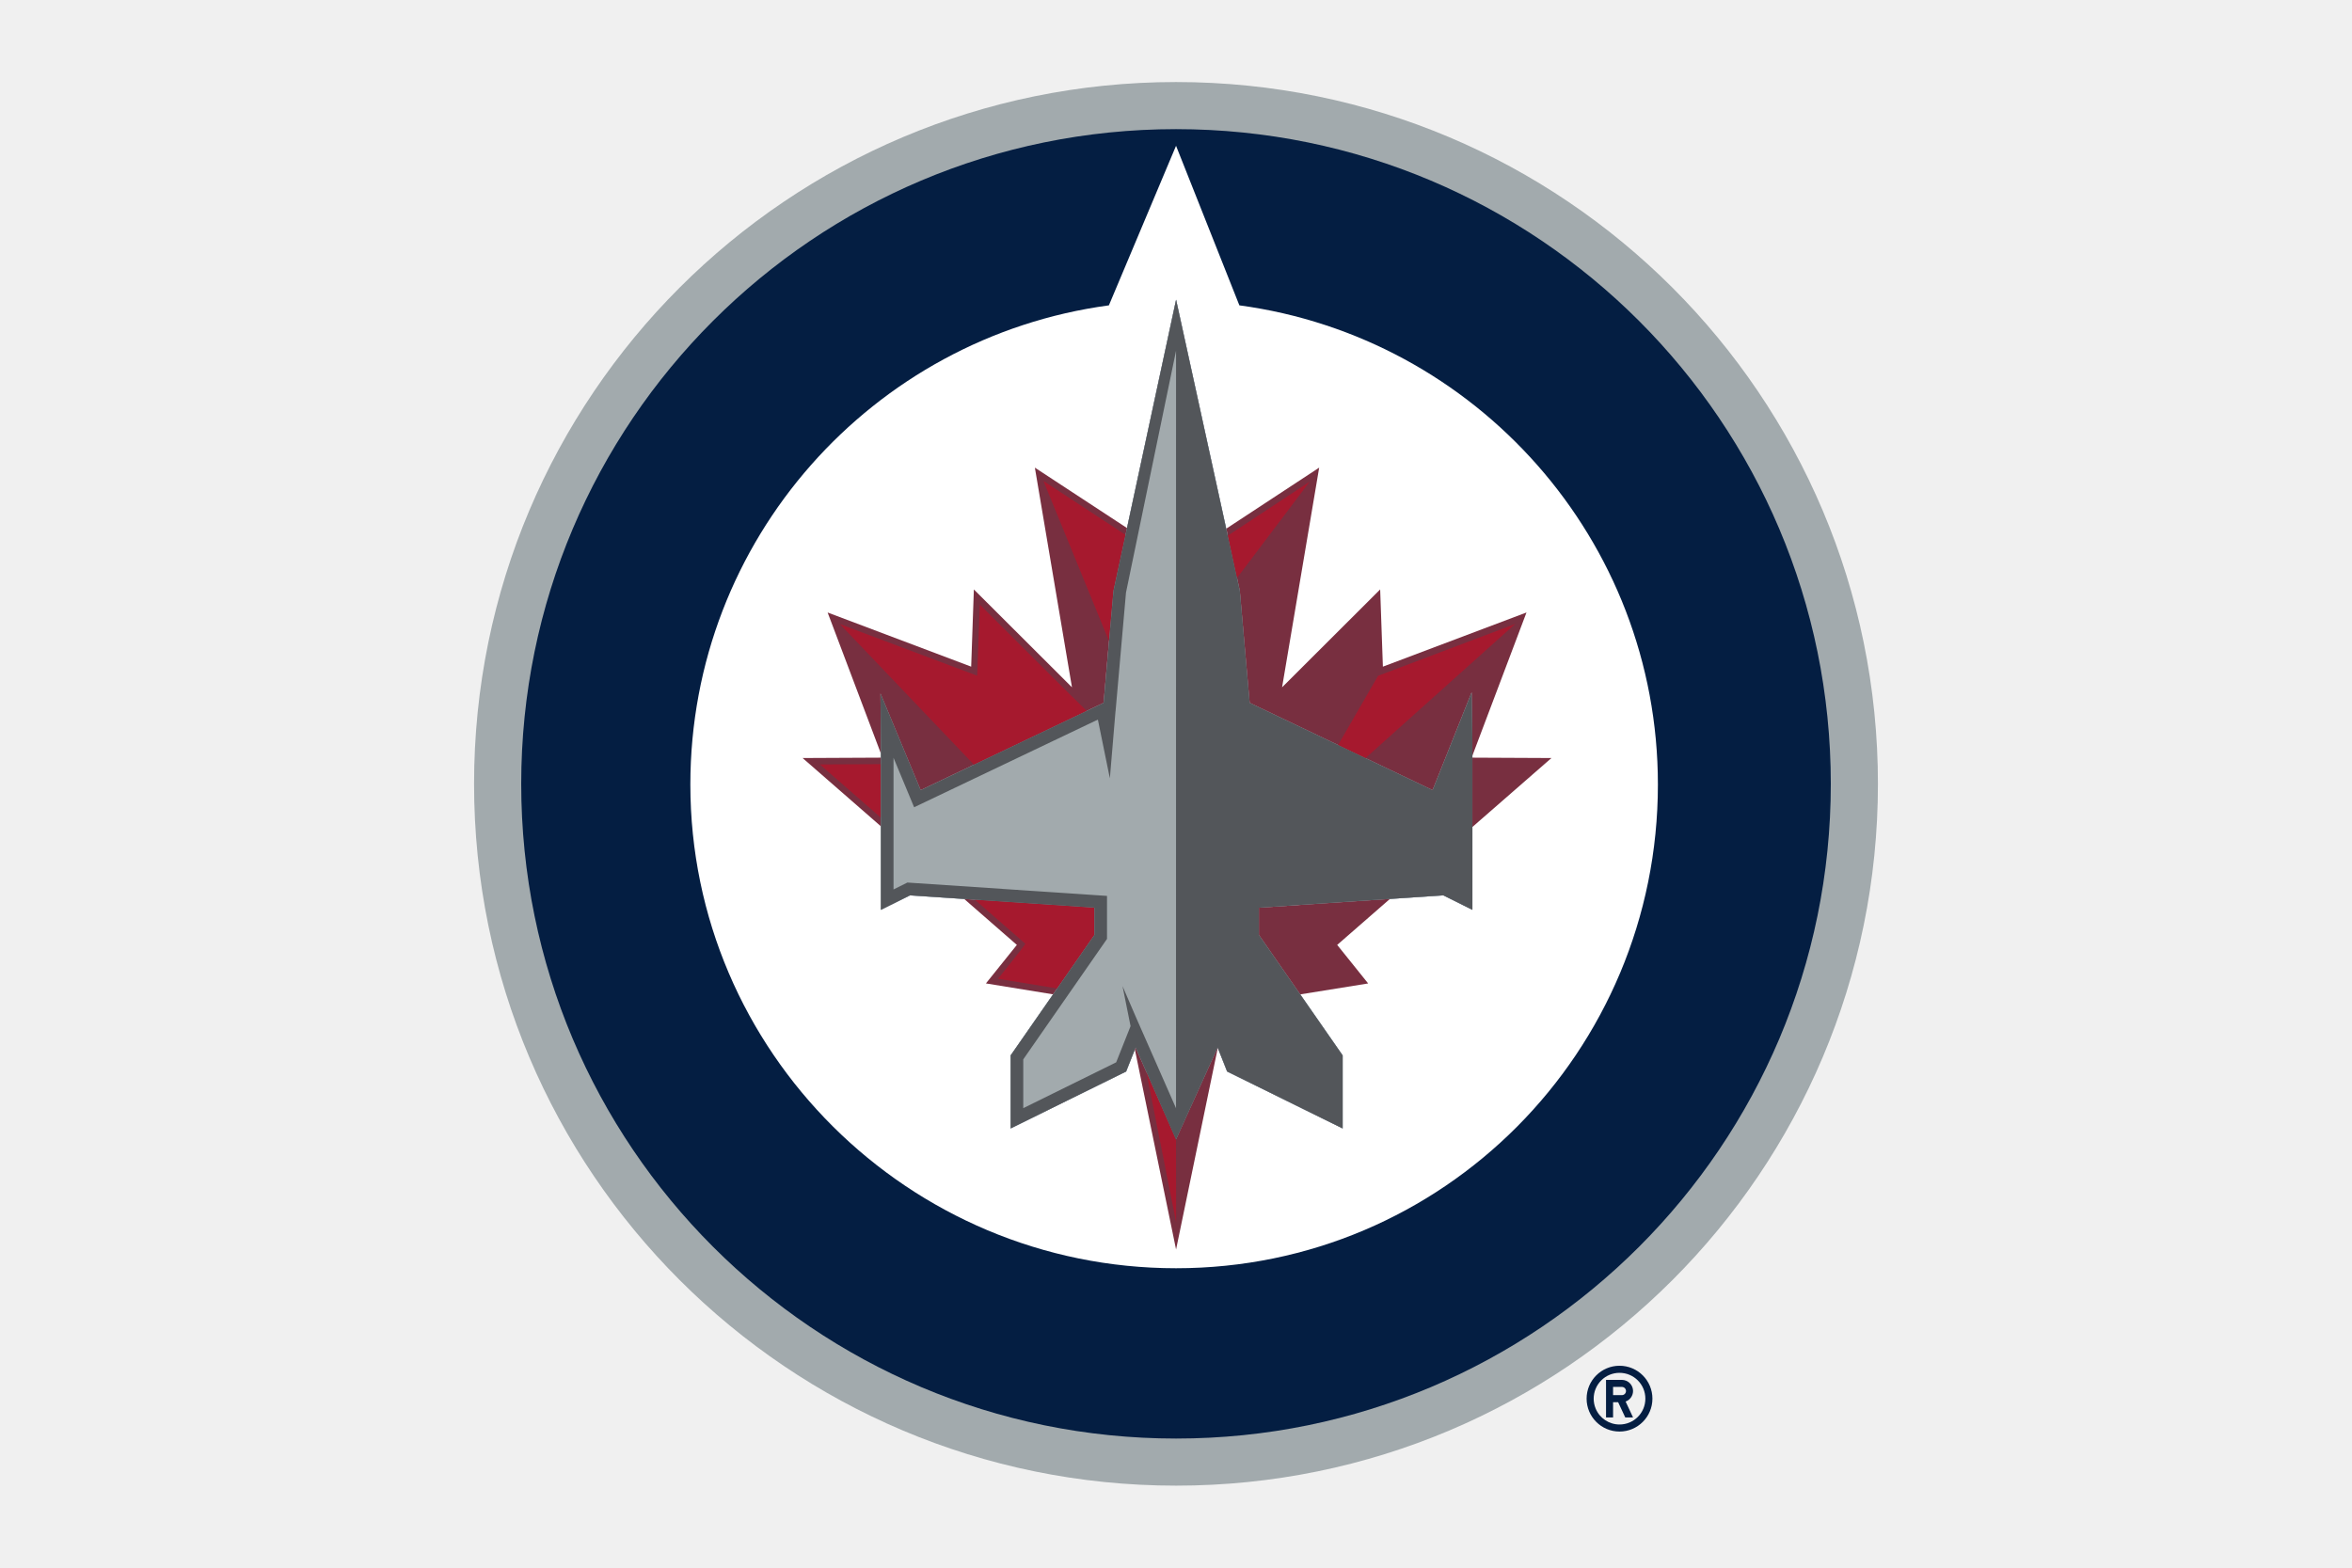
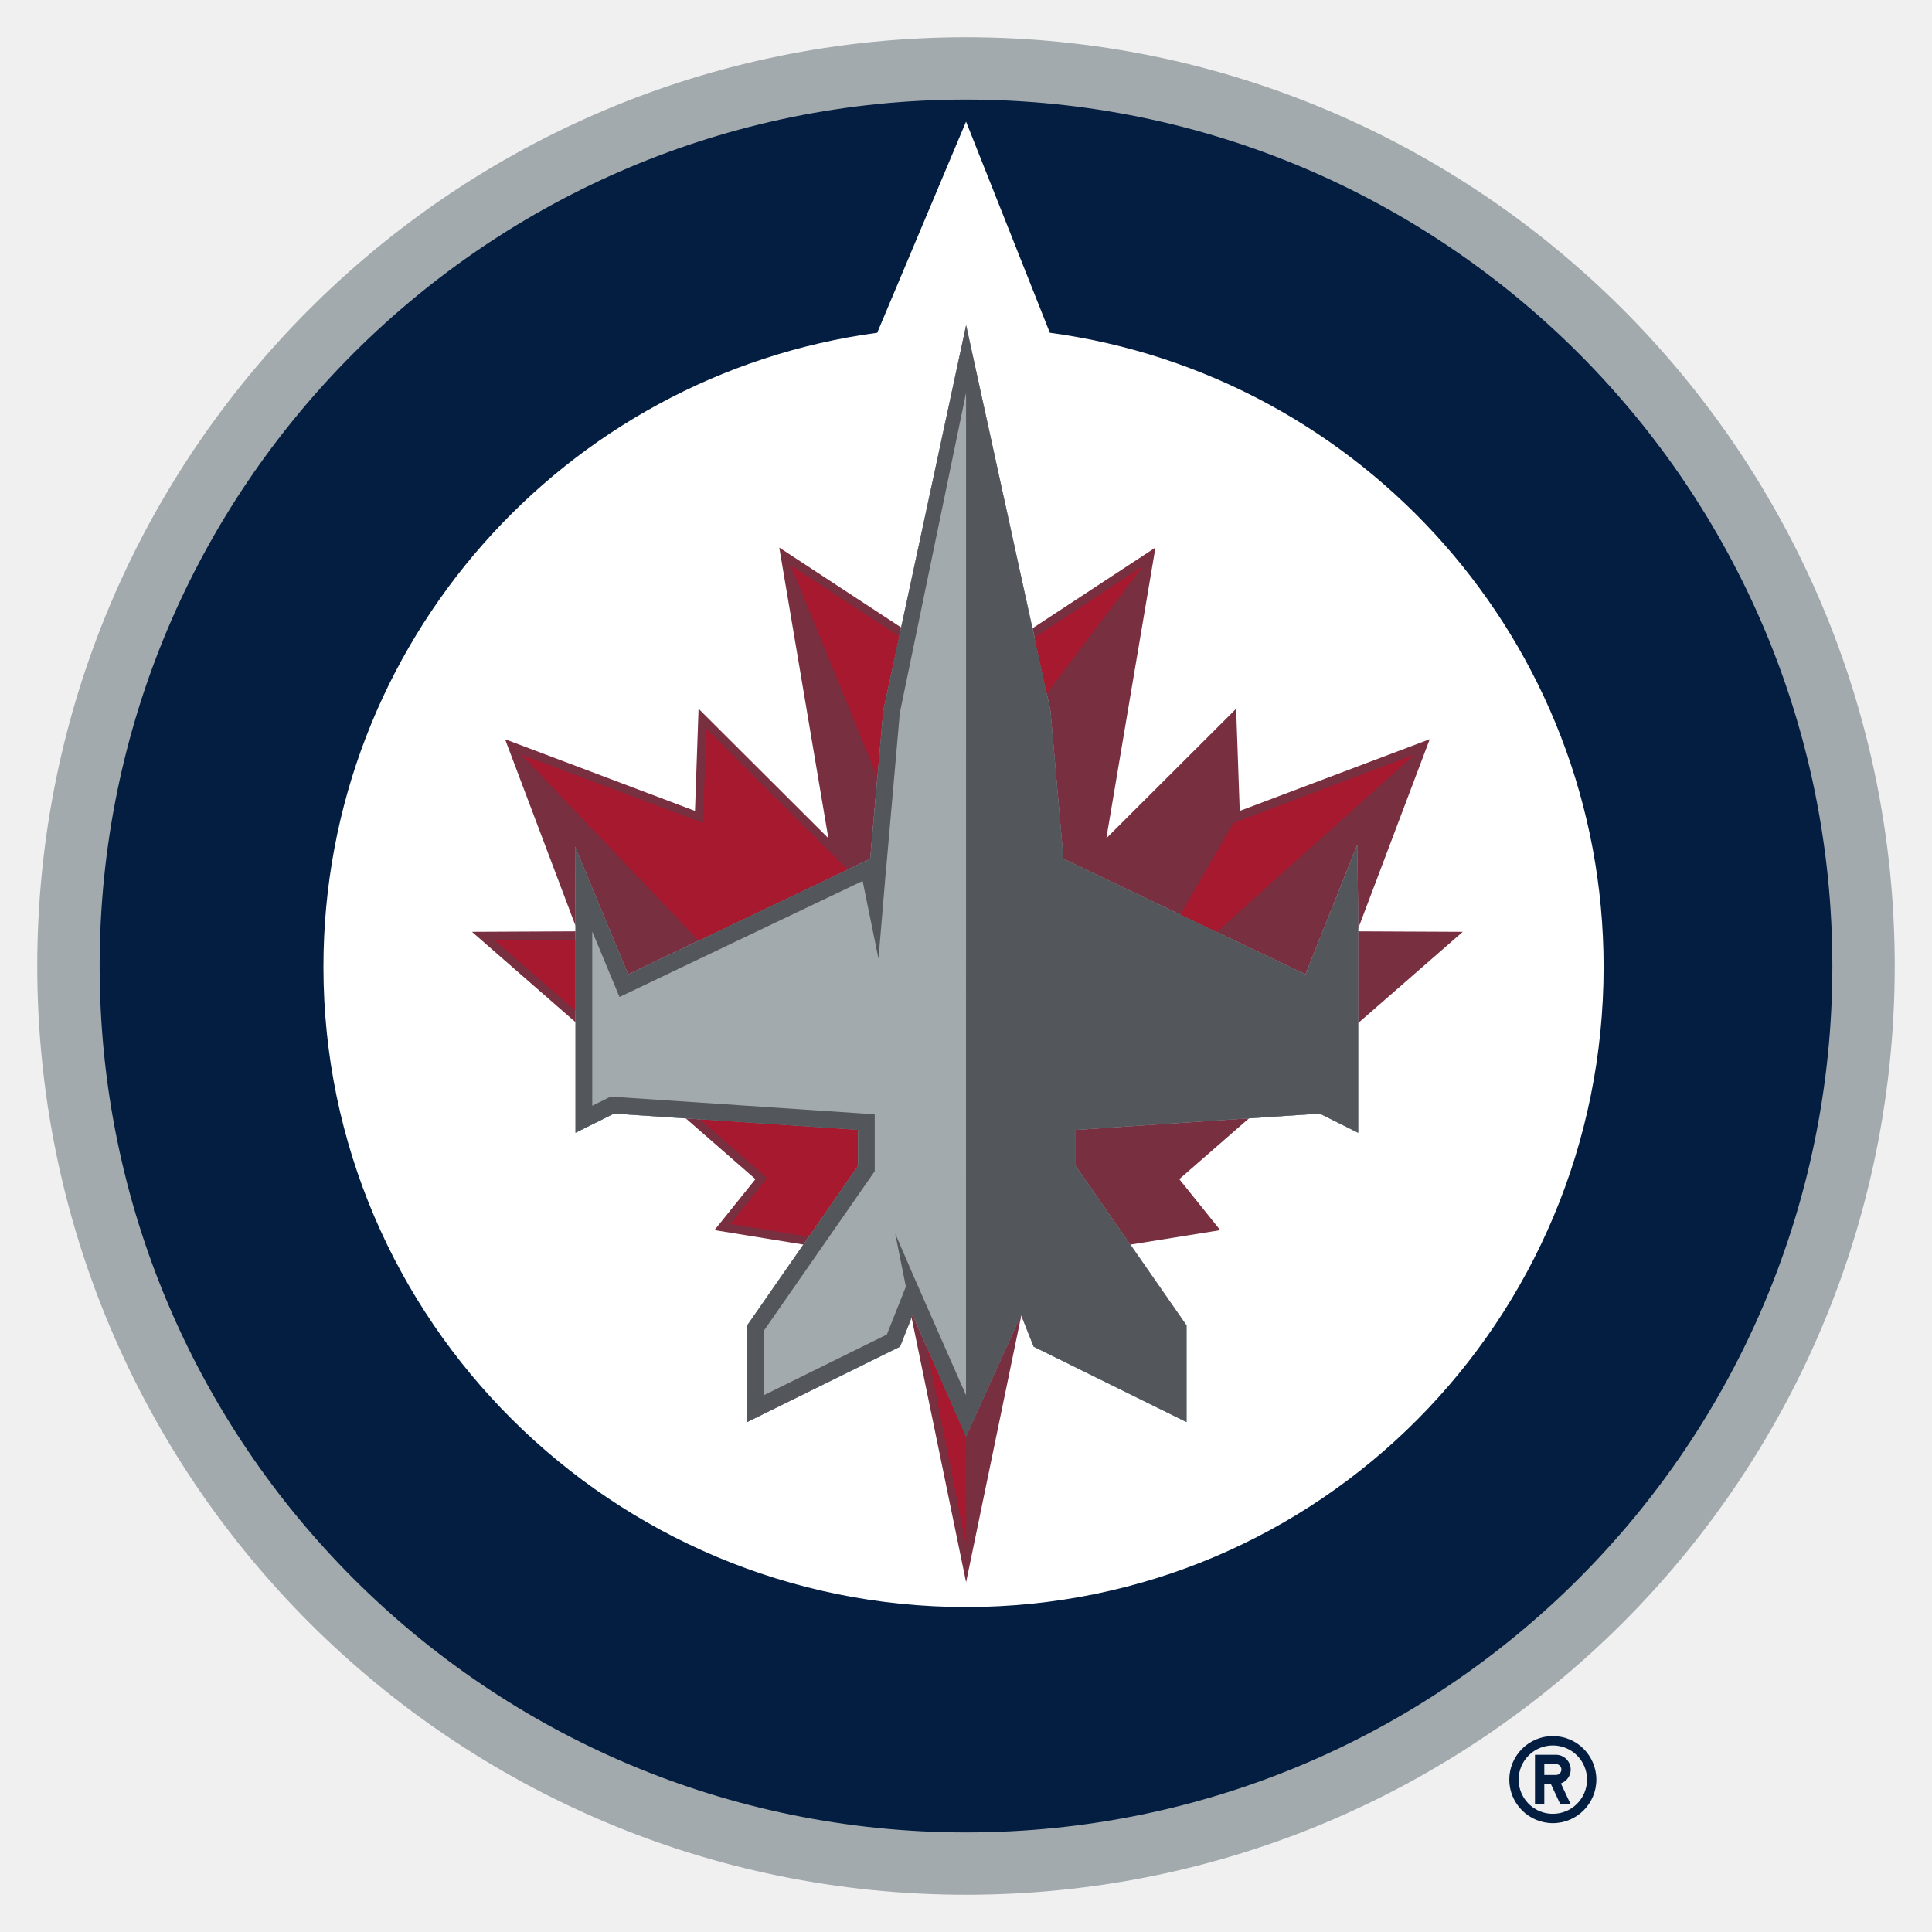
- <svg xmlns="http://www.w3.org/2000/svg" viewBox="0 0 960 640">
+ <svg xmlns="http://www.w3.org/2000/svg" viewBox="182 22 596 596">
  <path fill="#041e42" d="M661.031 557.56c-7.414 0-13.434 6.012-13.434 13.432 0 7.41 6.02 13.43 13.434 13.43s13.426-6.02 13.426-13.43c0-7.42-6.011-13.431-13.426-13.431m0 23.98a10.55 10.55 0 0 1-9.748-6.51 10.5 10.5 0 0 1-.801-4.038 10.536 10.536 0 0 1 10.549-10.542c5.829 0 10.547 4.713 10.547 10.542s-4.718 10.549-10.547 10.549m5.519-13.662a4.562 4.562 0 0 0-2.814-4.205 4.6 4.6 0 0 0-1.743-.345h-6.472v15.33h2.877v-6.225h2.065l2.906 6.226h3.181l-3.034-6.492a4.57 4.57 0 0 0 3.035-4.29zm-4.557 1.677h-3.595V566.2h3.595c.925 0 1.68.752 1.68 1.679a1.68 1.68 0 0 1-1.68 1.676" />
  <path fill="#a2aaad" d="M766.505 320.002c0 158.239-128.216 286.506-286.462 286.506S193.495 478.242 193.495 320.002s128.275-286.51 286.51-286.51 286.5 128.264 286.5 286.51" />
  <path fill="#041e42" d="M480.005 52.72C332.388 52.72 212.74 172.398 212.74 320S332.427 587.28 480.044 587.28 747.266 467.599 747.266 320 627.621 52.72 480.005 52.72M600.978 371.44l-11.867-5.913-75.273 5.036v11.12l34.184 49.175v29.827l-47.151-23.247-3.879-9.79-16.991 37.609-16.465-37.617-3.892 9.798-47.143 23.247v-29.82l34.191-49.181v-11.121l-75.275-5.036-11.872 5.913v-68.903l-.145-19.38 16.383 39.413 74.674-35.632 4.026-45.741 25.553-118.85 26.009 118.85 4.026 45.74 74.666 35.634 15.945-39.916.295 19.882z" />
  <path fill="#fff" d="m505.864 124.654-25.846-65.138-27.41 65.142c-96.452 13.012-170.831 95.608-170.831 195.63 0 109.049 89.185 197.464 198.241 197.464s196.675-88.414 196.675-197.462c0-100.025-74.372-182.626-170.829-195.636m95.114 246.787-11.867-5.913-75.274 5.036v11.12l34.184 49.175v29.827l-47.15-23.247-3.879-9.791-16.991 37.61-16.465-37.617-3.892 9.798-47.143 23.247v-29.82l34.191-49.181v-11.121l-75.275-5.036-11.872 5.913v-68.903l-.145-19.38 16.383 39.413 74.674-35.632 4.026-45.741 25.553-118.85 26.009 118.85 4.026 45.74 74.666 35.634 15.945-39.916.295 19.882z" />
  <path fill="#782f40" d="m359.386 283.158 16.387 39.412 74.673-35.634 4.029-45.74 5.545-25.615-37.624-24.668 15.143 89.672-40.042-39.952-1.098 31.525-58.593-22.11 21.729 57.537v-5.05zm87.294 87.404-53.121-3.554 21.485 18.745-12.629 15.723 27.405 4.457 16.86-24.251zm33.344 94.516-16.501-37.438-.313.792 16.818 81.668 17.021-82.274-.07-.18zm33.802-83.395 16.868 24.269 27.737-4.465-12.637-15.735 21.513-18.768-53.482 3.577zm-3.765-94.745 74.667 35.632 15.943-39.915.295 19.879v5.972l22.09-58.466-58.614 22.118-1.106-31.525-40.039 39.958c1.026-6.226 15.143-89.68 15.143-89.68l-37.914 24.9 5.511 25.385zm123.183 22.522-32.277-.152v28.312zm-305.651 0 31.94 27.864v-28.016z" />
  <path fill="#a6192e" d="m446.619 370.563-48.702-3.256 20.584 17.965c-.326.91-11.165 14.316-11.165 14.316l24.11 3.924 15.173-21.828zm12.746-152.237-33.341-21.892.067.396 26.521 64.808 1.799-20.44zm-21.846 65.957c-.032-.025-.063-.042-.095-.068l-37.488-37.391-1.095 29.028-56.049-21.083 54.724 57.397 46.015-21.958zm30.365 153.299 12.17 61.474-.059-33.774zM334.629 312.077l24.845 21.68V311.96zm199.938-115.444-33.473 22.08 3.754 17.296zm83.899 58.076-55.972 21.177-16.366 28.294 11.193 5.343z" />
  <path fill="#53565a" d="m600.682 282.655-15.944 39.914-74.666-35.632-4.025-45.741-26.009-118.85-25.555 118.85-4.026 45.74-74.674 35.634-16.383-39.414.145 19.38v68.903l11.872-5.913 75.275 5.036v11.12l-34.191 49.182v29.82l47.143-23.247 3.891-9.798 16.466 37.617 16.991-37.61 3.879 9.79 47.15 23.248v-29.827l-34.183-49.174V370.56l75.273-5.035 11.867 5.913v-68.903l-.296-19.882M480.006 452.42l-16.295-37.014-5.539-12.842 3.28 16.349-5.867 14.778-37.926 18.707v-19.92l34.184-49.174v-17.556l-81.481-5.452-5.656 2.817v-53.75l8.402 20.195 75.003-35.788 4.896 23.979 2.304-27.415.025-.005 4.254-48.417 20.429-98.734z" />
</svg>
